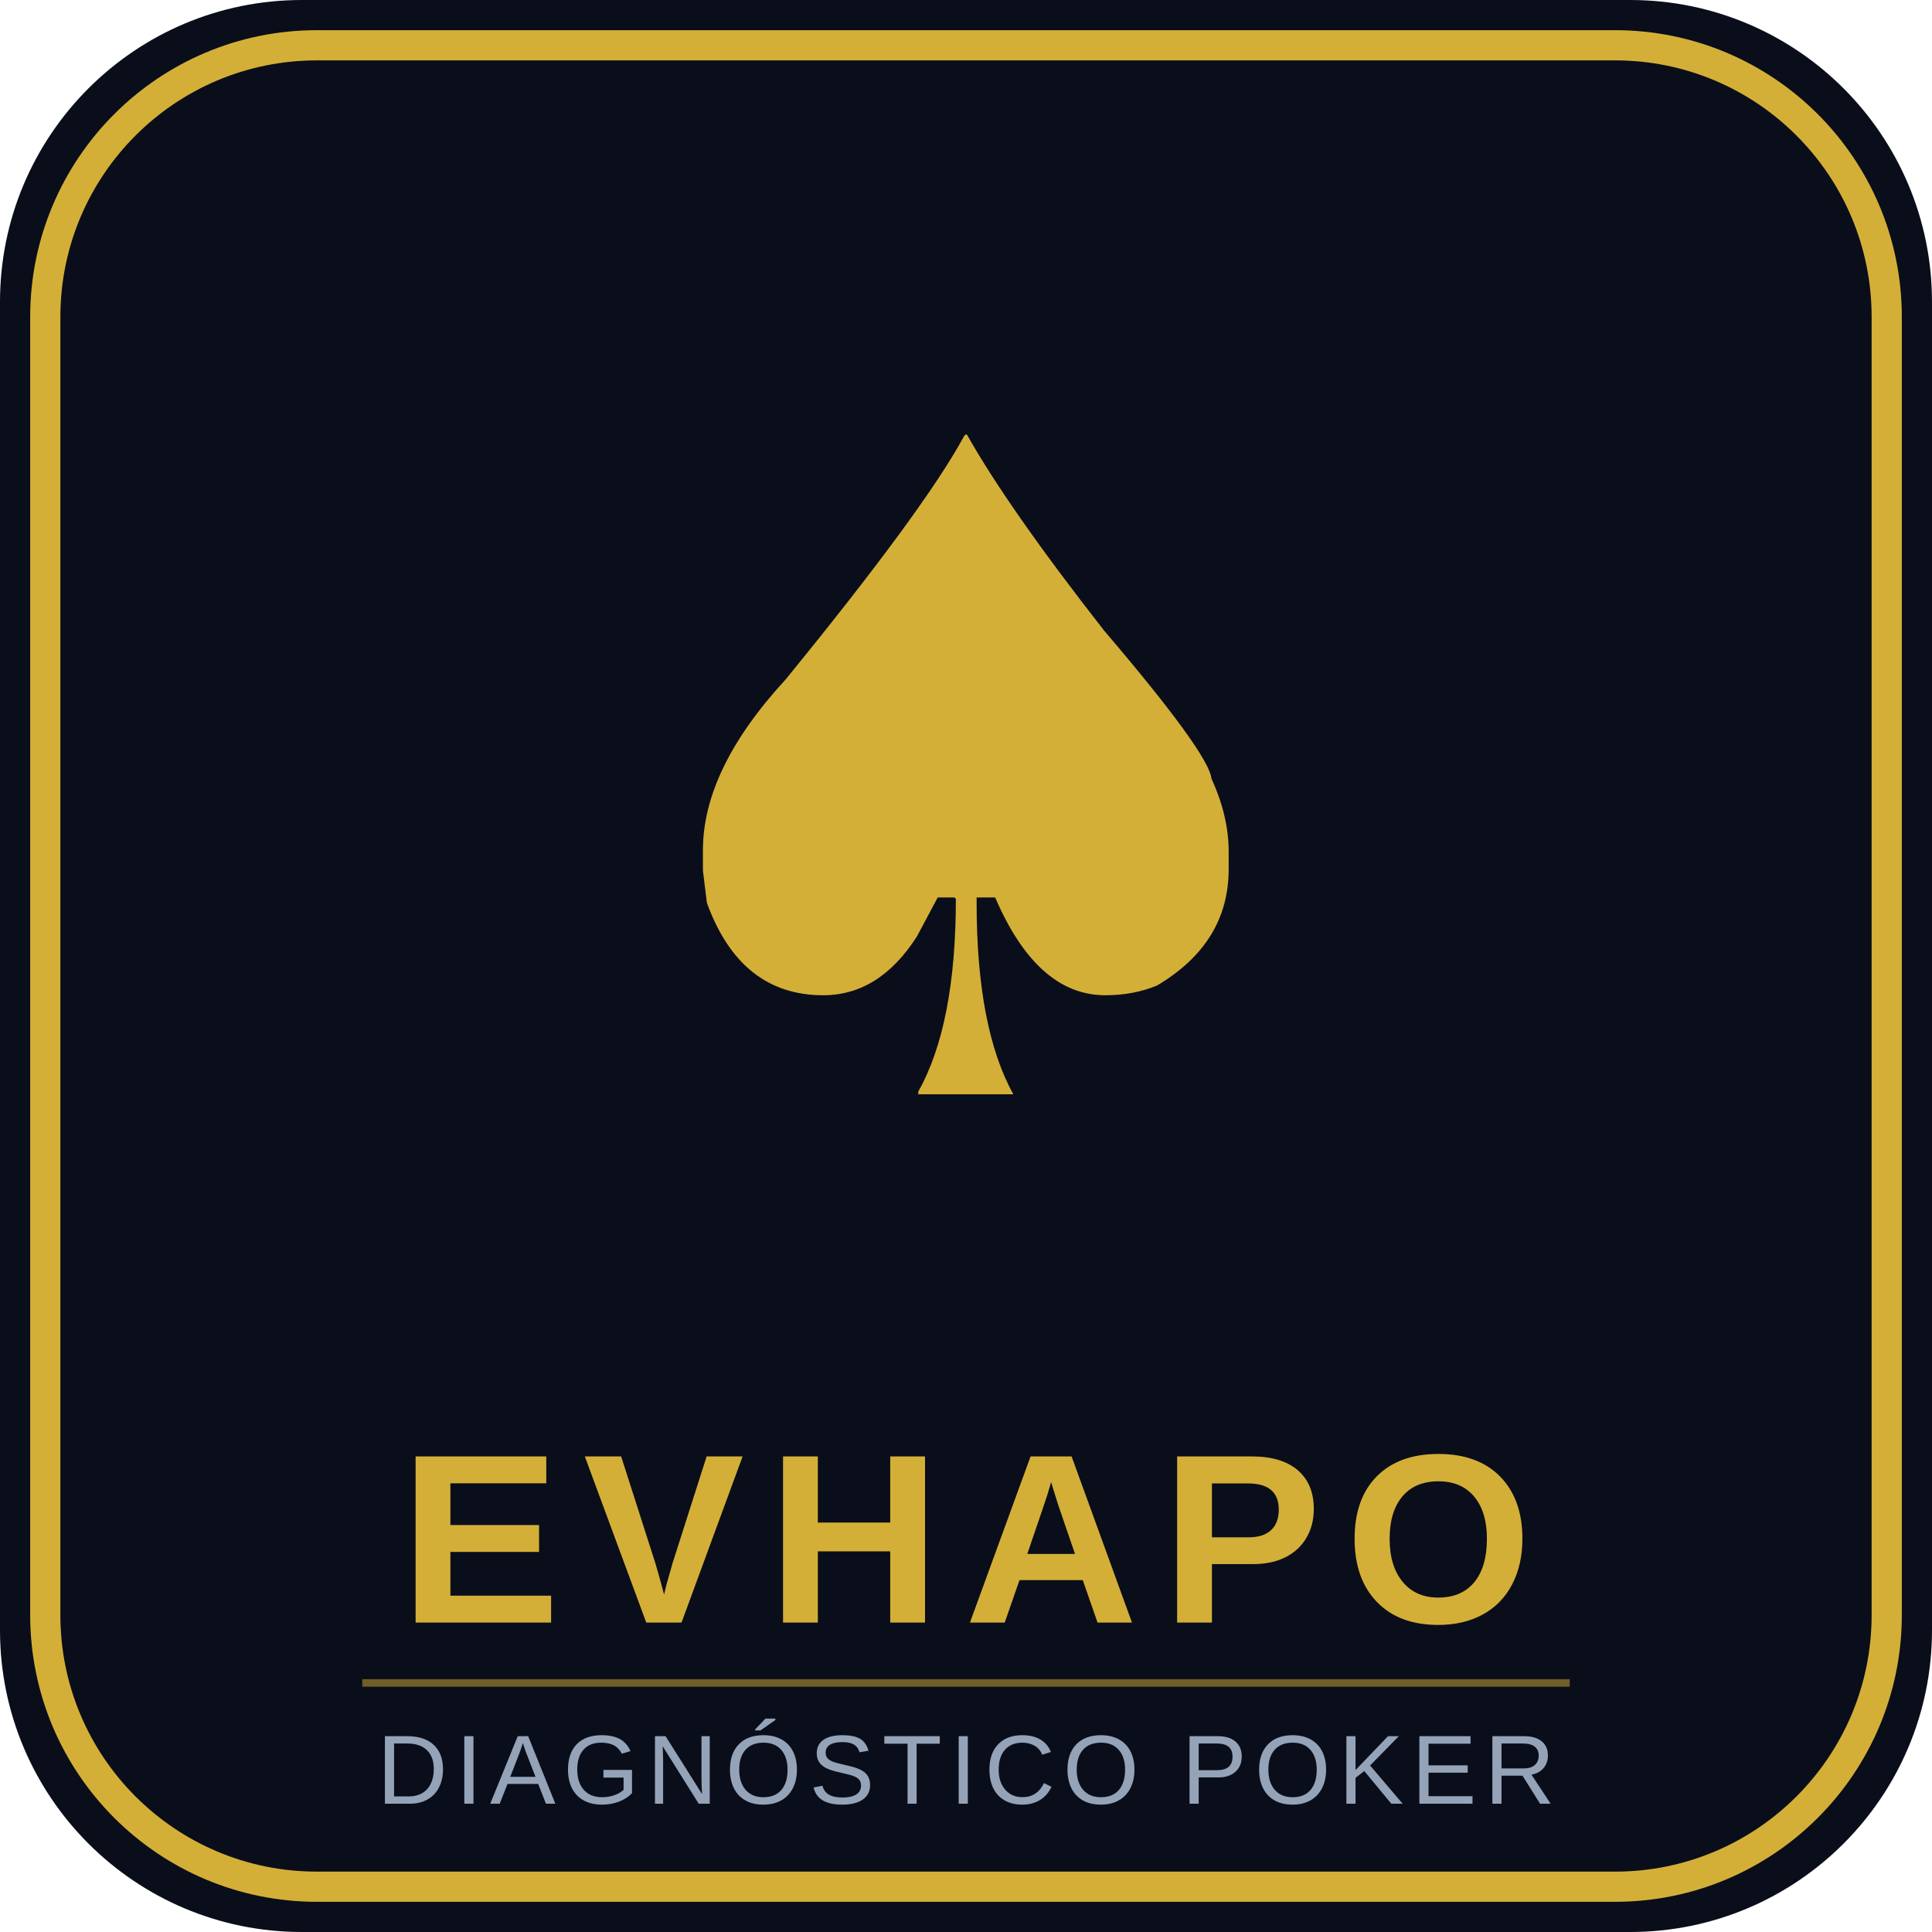
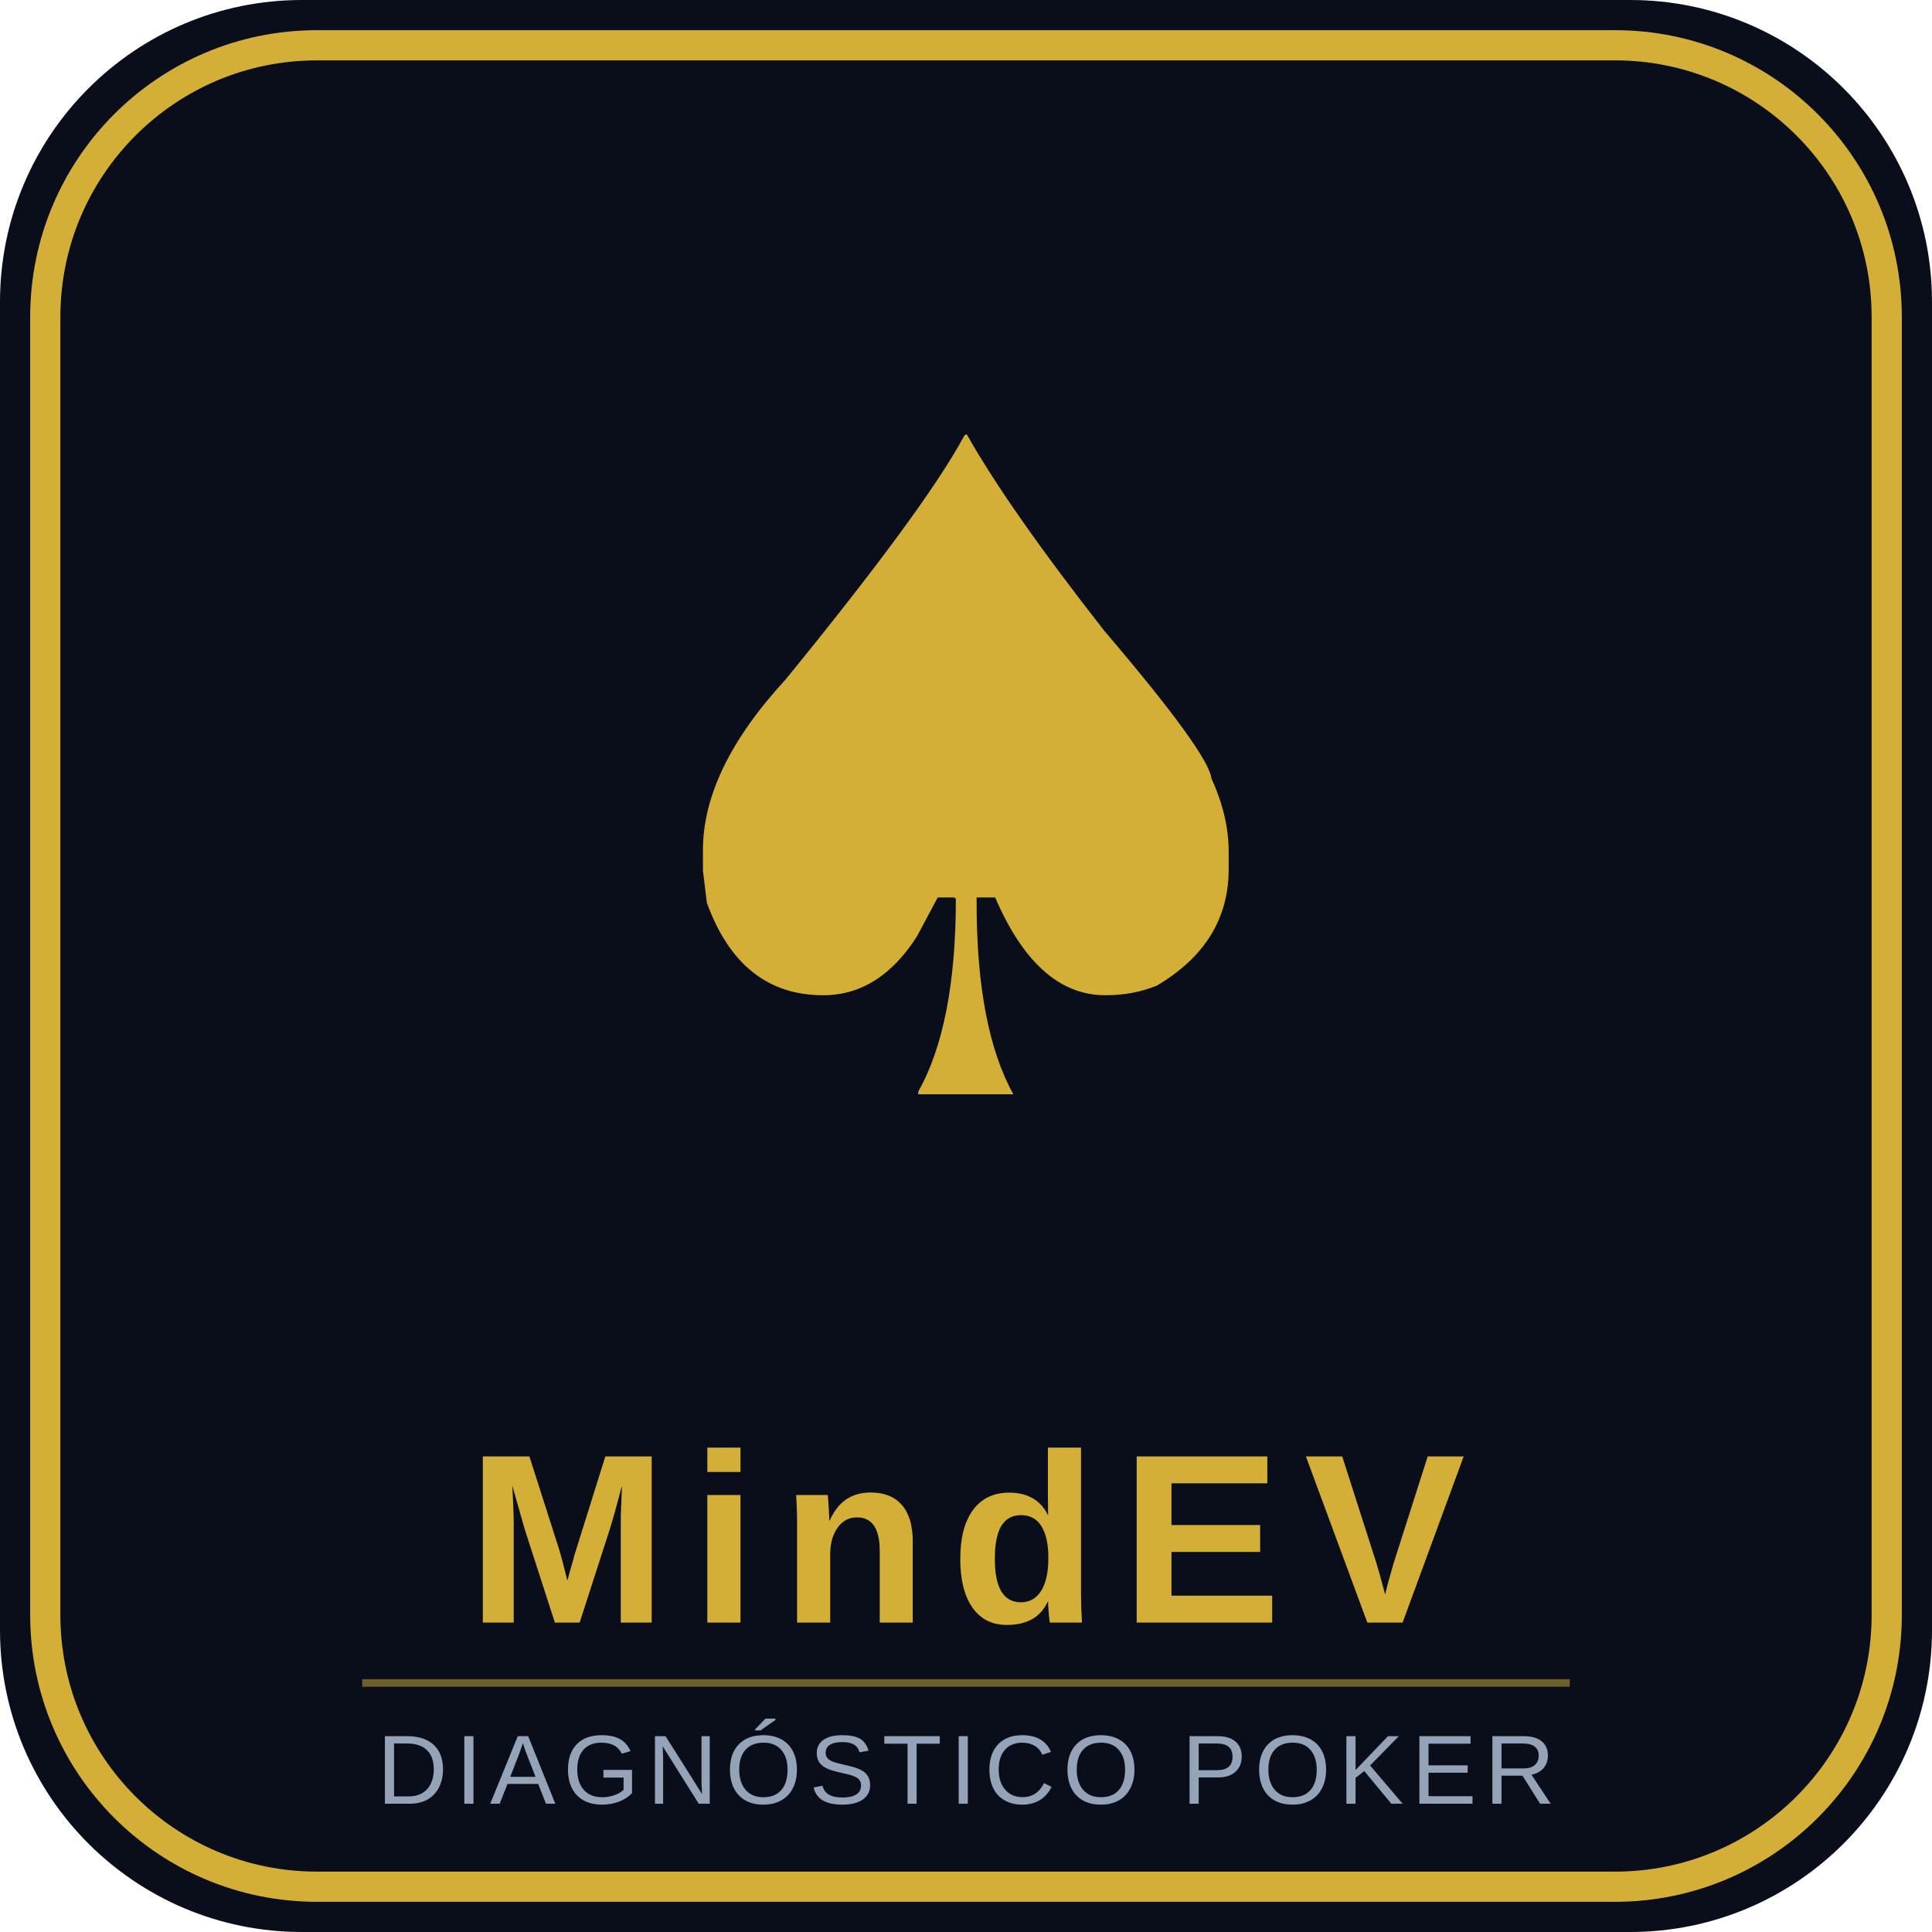
<svg xmlns="http://www.w3.org/2000/svg" viewBox="0 0 512 512" width="512" height="512">
  <rect width="512" height="512" rx="80" fill="#0a0e1a" />
  <rect x="12" y="12" width="488" height="488" rx="72" fill="none" stroke="#d4af37" stroke-width="8" />
  <text x="256" y="290" font-size="240" font-family="serif" text-anchor="middle" fill="#d4af37">♠</text>
-   <text x="256" y="430" font-size="64" font-family="'Segoe UI',Arial,sans-serif" font-weight="900" text-anchor="middle" fill="#d4af37" letter-spacing="6">EVHAPO</text>
+   <text x="256" y="430" font-size="64" font-family="'Segoe UI',Arial,sans-serif" font-weight="900" text-anchor="middle" fill="#d4af37" letter-spacing="6">MindEV</text>
  <line x1="96" y1="446" x2="416" y2="446" stroke="#d4af37" stroke-width="2" opacity="0.5" />
  <text x="256" y="478" font-size="26" font-family="'Segoe UI',Arial,sans-serif" text-anchor="middle" fill="#94a3b8" letter-spacing="2">DIAGNÓSTICO POKER</text>
</svg>
